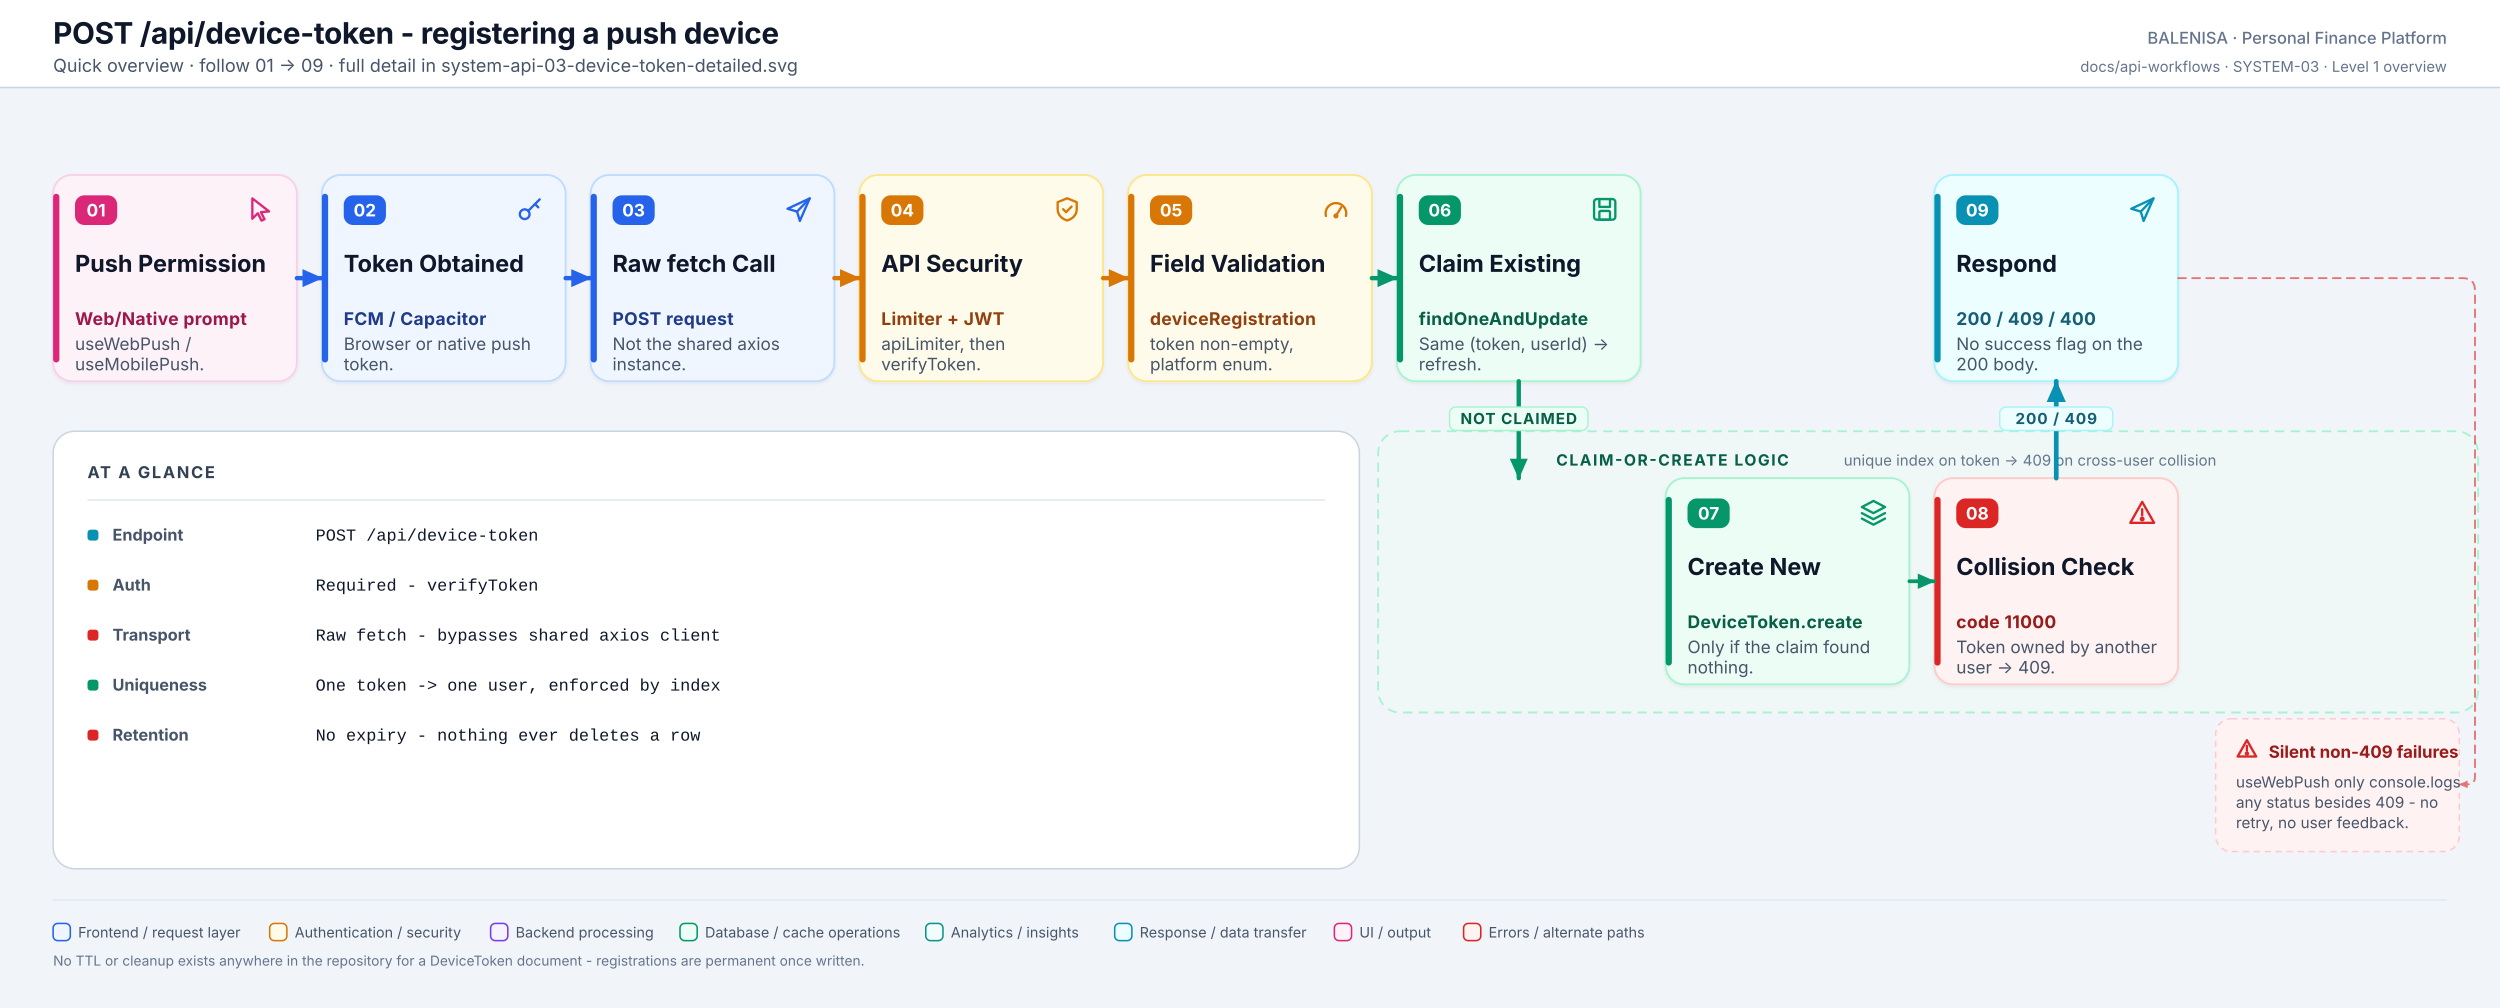
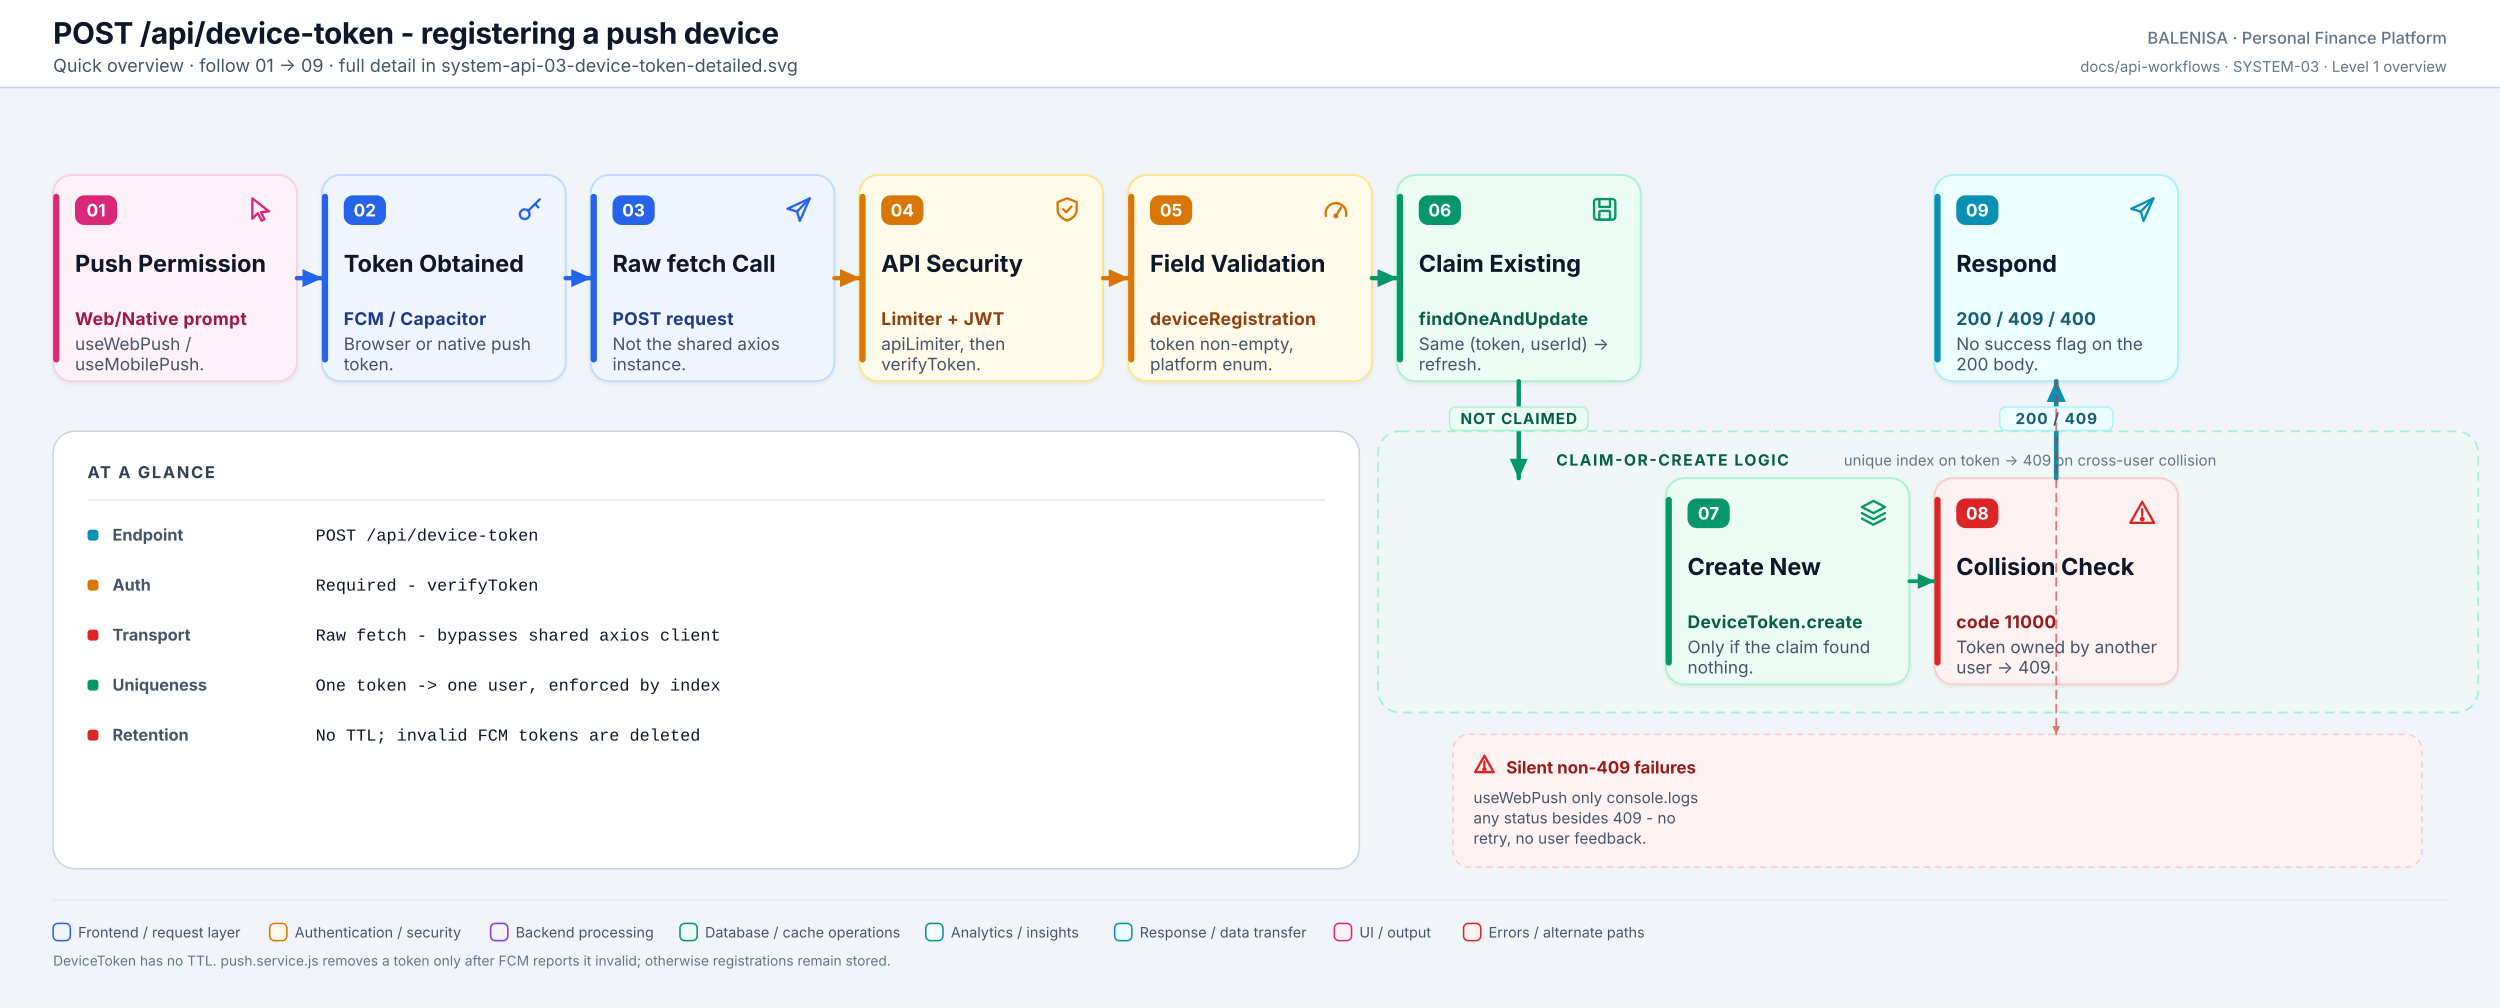
<svg xmlns="http://www.w3.org/2000/svg" width="1600" height="645" viewBox="0 0 1600 645" role="img">
  <defs>
    <filter id="cardShadow" x="-20%" y="-20%" width="140%" height="150%">
      <feDropShadow dx="0" dy="1" stdDeviation="1.25" flood-color="#0F172A" flood-opacity="0.07" />
    </filter>
    <filter id="regionShadow" x="-10%" y="-10%" width="120%" height="120%">
      <feDropShadow dx="0" dy="1" stdDeviation="1.5" flood-color="#0F172A" flood-opacity="0.04" />
    </filter>
    <marker id="arrow-frontend" viewBox="0 0 10 10" refX="8.2" refY="5" markerWidth="5.4" markerHeight="5.4" orient="auto-start-reverse">
      <path d="M 0 1.2 L 8.6 5 L 0 8.8 z" fill="#2563EB" />
    </marker>
    <marker id="arrow-auth" viewBox="0 0 10 10" refX="8.2" refY="5" markerWidth="5.4" markerHeight="5.4" orient="auto-start-reverse">
      <path d="M 0 1.2 L 8.6 5 L 0 8.8 z" fill="#D97706" />
    </marker>
    <marker id="arrow-backend" viewBox="0 0 10 10" refX="8.2" refY="5" markerWidth="5.4" markerHeight="5.4" orient="auto-start-reverse">
      <path d="M 0 1.2 L 8.6 5 L 0 8.8 z" fill="#7C3AED" />
    </marker>
    <marker id="arrow-database" viewBox="0 0 10 10" refX="8.2" refY="5" markerWidth="5.4" markerHeight="5.4" orient="auto-start-reverse">
      <path d="M 0 1.2 L 8.6 5 L 0 8.8 z" fill="#059669" />
    </marker>
    <marker id="arrow-insights" viewBox="0 0 10 10" refX="8.2" refY="5" markerWidth="5.4" markerHeight="5.4" orient="auto-start-reverse">
      <path d="M 0 1.2 L 8.6 5 L 0 8.8 z" fill="#0D9488" />
    </marker>
    <marker id="arrow-response" viewBox="0 0 10 10" refX="8.2" refY="5" markerWidth="5.4" markerHeight="5.4" orient="auto-start-reverse">
      <path d="M 0 1.2 L 8.6 5 L 0 8.8 z" fill="#0891B2" />
    </marker>
    <marker id="arrow-ui" viewBox="0 0 10 10" refX="8.2" refY="5" markerWidth="5.4" markerHeight="5.4" orient="auto-start-reverse">
      <path d="M 0 1.2 L 8.6 5 L 0 8.8 z" fill="#DB2777" />
    </marker>
    <marker id="arrow-error" viewBox="0 0 10 10" refX="8.2" refY="5" markerWidth="5.4" markerHeight="5.4" orient="auto-start-reverse">
      <path d="M 0 1.2 L 8.6 5 L 0 8.8 z" fill="#DC2626" />
    </marker>
  </defs>
  <rect width="1600" height="645" fill="#F1F5F9" />
  <rect x="0" y="0" width="1600" height="56" fill="#FFFFFF" />
  <path d="M 0 56 H 1600" stroke="#CBD5E1" stroke-width="1" />
  <text x="34.0" y="28.0" font-family="Inter, 'Segoe UI', Arial, Helvetica, sans-serif" font-size="19.00" font-weight="700" fill="#0F172A" letter-spacing="-0.20" text-anchor="start" opacity="1.00">POST /api/device-token - registering a push device</text>
  <text x="34.0" y="46.0" font-family="Inter, 'Segoe UI', Arial, Helvetica, sans-serif" font-size="11.50" font-weight="400" fill="#475569" letter-spacing="0.00" text-anchor="start" opacity="1.00">Quick overview · follow 01 -&gt; 09 · full detail in system-api-03-device-token-detailed.svg</text>
  <text x="1566.0" y="28.0" font-family="Inter, 'Segoe UI', Arial, Helvetica, sans-serif" font-size="10.50" font-weight="500" fill="#64748B" letter-spacing="0.00" text-anchor="end" opacity="1.00">BALENISA · Personal Finance Platform</text>
  <text x="1566.0" y="46.0" font-family="Inter, 'Segoe UI', Arial, Helvetica, sans-serif" font-size="9.50" font-weight="400" fill="#64748B" letter-spacing="0.00" text-anchor="end" opacity="1.00">docs/api-workflows · SYSTEM-03 · Level 1 overview</text>
  <rect x="882.0" y="276.0" width="704.0" height="180.0" rx="14" fill="#ECFDF5" fill-opacity="0.4" stroke="#A7F3D0" stroke-width="1.2" stroke-dasharray="6 4" />
  <text x="996.0" y="298.0" font-family="Inter, 'Segoe UI', Arial, Helvetica, sans-serif" font-size="10.00" font-weight="700" fill="#065F46" letter-spacing="1.00" text-anchor="start" opacity="1.00">CLAIM-OR-CREATE LOGIC</text>
  <text x="1180.0" y="298.0" font-family="Inter, 'Segoe UI', Arial, Helvetica, sans-serif" font-size="9.60" font-weight="400" fill="#64748B" letter-spacing="0.00" text-anchor="start" opacity="1.00">unique index on token -&gt; 409 on cross-user collision</text>
  <g>
    <rect x="34.0" y="276.0" width="836.0" height="280.0" rx="14" fill="#FFFFFF" stroke="#CBD5E1" stroke-width="1" />
    <text x="56.0" y="306.0" font-family="Inter, 'Segoe UI', Arial, Helvetica, sans-serif" font-size="10.50" font-weight="700" fill="#334155" letter-spacing="1.10" text-anchor="start" opacity="1.00">AT A GLANCE</text>
    <path d="M 56.0 320.0 H 848.0" stroke="#E2E8F0" stroke-width="1" />
    <rect x="56.0" y="339.0" width="7" height="7" rx="2" fill="#0891B2" />
    <text x="72.0" y="346.0" font-family="Inter, 'Segoe UI', Arial, Helvetica, sans-serif" font-size="10.40" font-weight="700" fill="#475569" letter-spacing="0.00" text-anchor="start" opacity="1.00">Endpoint</text>
    <text x="202.0" y="346.0" font-family="'JetBrains Mono', 'Cascadia Mono', 'Liberation Mono', Consolas, monospace" font-size="10.80" font-weight="400" fill="#0F172A" letter-spacing="0.00" text-anchor="start" opacity="1.00">POST /api/device-token</text>
    <rect x="56.0" y="371.0" width="7" height="7" rx="2" fill="#D97706" />
    <text x="72.0" y="378.0" font-family="Inter, 'Segoe UI', Arial, Helvetica, sans-serif" font-size="10.40" font-weight="700" fill="#475569" letter-spacing="0.00" text-anchor="start" opacity="1.00">Auth</text>
    <text x="202.0" y="378.0" font-family="'JetBrains Mono', 'Cascadia Mono', 'Liberation Mono', Consolas, monospace" font-size="10.80" font-weight="400" fill="#0F172A" letter-spacing="0.00" text-anchor="start" opacity="1.00">Required - verifyToken</text>
    <rect x="56.0" y="403.0" width="7" height="7" rx="2" fill="#DC2626" />
    <text x="72.0" y="410.0" font-family="Inter, 'Segoe UI', Arial, Helvetica, sans-serif" font-size="10.40" font-weight="700" fill="#475569" letter-spacing="0.00" text-anchor="start" opacity="1.00">Transport</text>
    <text x="202.0" y="410.0" font-family="'JetBrains Mono', 'Cascadia Mono', 'Liberation Mono', Consolas, monospace" font-size="10.80" font-weight="400" fill="#0F172A" letter-spacing="0.00" text-anchor="start" opacity="1.00">Raw fetch - bypasses shared axios client</text>
    <rect x="56.0" y="435.0" width="7" height="7" rx="2" fill="#059669" />
    <text x="72.0" y="442.0" font-family="Inter, 'Segoe UI', Arial, Helvetica, sans-serif" font-size="10.40" font-weight="700" fill="#475569" letter-spacing="0.00" text-anchor="start" opacity="1.00">Uniqueness</text>
    <text x="202.0" y="442.0" font-family="'JetBrains Mono', 'Cascadia Mono', 'Liberation Mono', Consolas, monospace" font-size="10.80" font-weight="400" fill="#0F172A" letter-spacing="0.00" text-anchor="start" opacity="1.00">One token -&gt; one user, enforced by index</text>
    <rect x="56.0" y="467.0" width="7" height="7" rx="2" fill="#DC2626" />
    <text x="72.0" y="474.0" font-family="Inter, 'Segoe UI', Arial, Helvetica, sans-serif" font-size="10.40" font-weight="700" fill="#475569" letter-spacing="0.00" text-anchor="start" opacity="1.00">Retention</text>
-     <text x="202.0" y="474.0" font-family="'JetBrains Mono', 'Cascadia Mono', 'Liberation Mono', Consolas, monospace" font-size="10.80" font-weight="400" fill="#0F172A" letter-spacing="0.00" text-anchor="start" opacity="1.00">No expiry - nothing ever deletes a row</text>
+     <text x="202.0" y="474.0" font-family="'JetBrains Mono', 'Cascadia Mono', 'Liberation Mono', Consolas, monospace" font-size="10.80" font-weight="400" fill="#0F172A" letter-spacing="0.00" text-anchor="start" opacity="1.00">No TTL; invalid FCM tokens are deleted</text>
  </g>
  <g>
    <rect x="34.0" y="112.0" width="156.0" height="132.0" rx="12" fill="#FDF2F8" stroke="#FBCFE8" stroke-width="1.2" filter="url(#cardShadow)" />
    <rect x="34.0" y="124.0" width="4" height="108.0" rx="2" fill="#DB2777" />
    <rect x="48.0" y="125.0" width="27" height="19" rx="6" fill="#DB2777" />
    <text x="61.5" y="138.5" font-family="Inter, 'Segoe UI', Arial, Helvetica, sans-serif" font-size="11.00" font-weight="700" fill="#FFFFFF" letter-spacing="0.00" text-anchor="middle" opacity="1.00">01</text>
    <g transform="translate(158.0,125.0) scale(1.000)" fill="none" stroke="#DB2777" stroke-width="1.50" stroke-linecap="round" stroke-linejoin="round">
      <path d="M3.5 2 L3.5 15 L7 11.5 L9.4 16.2 L11.3 15.3 L9 10.8 L14.2 10.3 Z" />
    </g>
    <text x="48.0" y="174.0" font-family="Inter, 'Segoe UI', Arial, Helvetica, sans-serif" font-size="15.00" font-weight="650" fill="#0F172A" letter-spacing="0.00" text-anchor="start" opacity="1.00">Push Permission</text>
    <text x="48.0" y="208.0" font-family="Inter, 'Segoe UI', Arial, Helvetica, sans-serif" font-size="11.20" font-weight="700" fill="#9D174D" letter-spacing="0.20" text-anchor="start" opacity="1.00">Web/Native prompt</text>
    <text x="48.0" y="224.0" font-family="Inter, 'Segoe UI', Arial, Helvetica, sans-serif" font-size="11.00" font-weight="400" fill="#475569" letter-spacing="0.00" text-anchor="start" opacity="1.00">useWebPush /</text>
    <text x="48.0" y="237.0" font-family="Inter, 'Segoe UI', Arial, Helvetica, sans-serif" font-size="11.00" font-weight="400" fill="#475569" letter-spacing="0.00" text-anchor="start" opacity="1.00">useMobilePush.</text>
  </g>
  <g>
    <rect x="206.0" y="112.0" width="156.0" height="132.0" rx="12" fill="#EFF6FF" stroke="#BFDBFE" stroke-width="1.2" filter="url(#cardShadow)" />
    <rect x="206.0" y="124.0" width="4" height="108.0" rx="2" fill="#2563EB" />
    <rect x="220.0" y="125.0" width="27" height="19" rx="6" fill="#2563EB" />
    <text x="233.5" y="138.5" font-family="Inter, 'Segoe UI', Arial, Helvetica, sans-serif" font-size="11.00" font-weight="700" fill="#FFFFFF" letter-spacing="0.00" text-anchor="middle" opacity="1.00">02</text>
    <g transform="translate(330.0,125.0) scale(1.000)" fill="none" stroke="#2563EB" stroke-width="1.50" stroke-linecap="round" stroke-linejoin="round">
      <circle cx="5.8" cy="12.1" r="3.1" />
      <path d="M8.1 9.9 L15.4 2.6" />
      <path d="M12.4 5.6 L14.5 7.7" />
    </g>
    <text x="220.0" y="174.0" font-family="Inter, 'Segoe UI', Arial, Helvetica, sans-serif" font-size="15.00" font-weight="650" fill="#0F172A" letter-spacing="0.00" text-anchor="start" opacity="1.00">Token Obtained</text>
    <text x="220.0" y="208.0" font-family="Inter, 'Segoe UI', Arial, Helvetica, sans-serif" font-size="11.20" font-weight="700" fill="#1E3A8A" letter-spacing="0.20" text-anchor="start" opacity="1.00">FCM / Capacitor</text>
    <text x="220.0" y="224.0" font-family="Inter, 'Segoe UI', Arial, Helvetica, sans-serif" font-size="11.00" font-weight="400" fill="#475569" letter-spacing="0.00" text-anchor="start" opacity="1.00">Browser or native push</text>
    <text x="220.0" y="237.0" font-family="Inter, 'Segoe UI', Arial, Helvetica, sans-serif" font-size="11.00" font-weight="400" fill="#475569" letter-spacing="0.00" text-anchor="start" opacity="1.00">token.</text>
  </g>
  <g>
    <rect x="378.0" y="112.0" width="156.0" height="132.0" rx="12" fill="#EFF6FF" stroke="#BFDBFE" stroke-width="1.2" filter="url(#cardShadow)" />
    <rect x="378.0" y="124.0" width="4" height="108.0" rx="2" fill="#2563EB" />
    <rect x="392.0" y="125.0" width="27" height="19" rx="6" fill="#2563EB" />
    <text x="405.5" y="138.5" font-family="Inter, 'Segoe UI', Arial, Helvetica, sans-serif" font-size="11.00" font-weight="700" fill="#FFFFFF" letter-spacing="0.00" text-anchor="middle" opacity="1.00">03</text>
    <g transform="translate(502.0,125.0) scale(1.000)" fill="none" stroke="#2563EB" stroke-width="1.50" stroke-linecap="round" stroke-linejoin="round">
      <path d="M16.2 2 L2 8.6 L8.1 10.4 L9.9 16.4 Z" />
      <path d="M16.2 2 L8.1 10.4" />
    </g>
    <text x="392.0" y="174.0" font-family="Inter, 'Segoe UI', Arial, Helvetica, sans-serif" font-size="15.00" font-weight="650" fill="#0F172A" letter-spacing="0.00" text-anchor="start" opacity="1.00">Raw fetch Call</text>
    <text x="392.0" y="208.0" font-family="Inter, 'Segoe UI', Arial, Helvetica, sans-serif" font-size="11.20" font-weight="700" fill="#1E3A8A" letter-spacing="0.20" text-anchor="start" opacity="1.00">POST request</text>
    <text x="392.0" y="224.0" font-family="Inter, 'Segoe UI', Arial, Helvetica, sans-serif" font-size="11.00" font-weight="400" fill="#475569" letter-spacing="0.00" text-anchor="start" opacity="1.00">Not the shared axios</text>
    <text x="392.0" y="237.0" font-family="Inter, 'Segoe UI', Arial, Helvetica, sans-serif" font-size="11.00" font-weight="400" fill="#475569" letter-spacing="0.00" text-anchor="start" opacity="1.00">instance.</text>
  </g>
  <g>
    <rect x="550.0" y="112.0" width="156.0" height="132.0" rx="12" fill="#FFFBEB" stroke="#FDE68A" stroke-width="1.2" filter="url(#cardShadow)" />
    <rect x="550.0" y="124.0" width="4" height="108.0" rx="2" fill="#D97706" />
    <rect x="564.0" y="125.0" width="27" height="19" rx="6" fill="#D97706" />
    <text x="577.5" y="138.5" font-family="Inter, 'Segoe UI', Arial, Helvetica, sans-serif" font-size="11.00" font-weight="700" fill="#FFFFFF" letter-spacing="0.00" text-anchor="middle" opacity="1.00">04</text>
    <g transform="translate(674.0,125.0) scale(1.000)" fill="none" stroke="#D97706" stroke-width="1.50" stroke-linecap="round" stroke-linejoin="round">
      <path d="M9 1.9 L15.1 4.4 V8.9 c0 4-3.1 6.3-6.1 7.2 -3-0.9-6.1-3.2-6.1-7.2 V4.4 Z" />
      <path d="M6.4 8.9 L8.3 10.8 L11.8 7.2" />
    </g>
    <text x="564.0" y="174.0" font-family="Inter, 'Segoe UI', Arial, Helvetica, sans-serif" font-size="15.00" font-weight="650" fill="#0F172A" letter-spacing="0.00" text-anchor="start" opacity="1.00">API Security</text>
    <text x="564.0" y="208.0" font-family="Inter, 'Segoe UI', Arial, Helvetica, sans-serif" font-size="11.20" font-weight="700" fill="#92400E" letter-spacing="0.20" text-anchor="start" opacity="1.00">Limiter + JWT</text>
    <text x="564.0" y="224.0" font-family="Inter, 'Segoe UI', Arial, Helvetica, sans-serif" font-size="11.00" font-weight="400" fill="#475569" letter-spacing="0.00" text-anchor="start" opacity="1.00">apiLimiter, then</text>
    <text x="564.0" y="237.0" font-family="Inter, 'Segoe UI', Arial, Helvetica, sans-serif" font-size="11.00" font-weight="400" fill="#475569" letter-spacing="0.00" text-anchor="start" opacity="1.00">verifyToken.</text>
  </g>
  <g>
    <rect x="722.0" y="112.0" width="156.0" height="132.0" rx="12" fill="#FFFBEB" stroke="#FDE68A" stroke-width="1.2" filter="url(#cardShadow)" />
    <rect x="722.0" y="124.0" width="4" height="108.0" rx="2" fill="#D97706" />
    <rect x="736.0" y="125.0" width="27" height="19" rx="6" fill="#D97706" />
    <text x="749.5" y="138.5" font-family="Inter, 'Segoe UI', Arial, Helvetica, sans-serif" font-size="11.00" font-weight="700" fill="#FFFFFF" letter-spacing="0.00" text-anchor="middle" opacity="1.00">05</text>
    <g transform="translate(846.0,125.0) scale(1.000)" fill="none" stroke="#D97706" stroke-width="1.50" stroke-linecap="round" stroke-linejoin="round">
      <path d="M2.6 13.2 a6.6 6.6 0 1 1 12.8 0" />
      <path d="M9 13.2 L12.4 7.6" />
      <circle cx="9" cy="13.2" r="0.9" />
    </g>
    <text x="736.0" y="174.0" font-family="Inter, 'Segoe UI', Arial, Helvetica, sans-serif" font-size="15.00" font-weight="650" fill="#0F172A" letter-spacing="0.00" text-anchor="start" opacity="1.00">Field Validation</text>
    <text x="736.0" y="208.0" font-family="Inter, 'Segoe UI', Arial, Helvetica, sans-serif" font-size="11.20" font-weight="700" fill="#92400E" letter-spacing="0.20" text-anchor="start" opacity="1.00">deviceRegistration</text>
    <text x="736.0" y="224.0" font-family="Inter, 'Segoe UI', Arial, Helvetica, sans-serif" font-size="11.00" font-weight="400" fill="#475569" letter-spacing="0.00" text-anchor="start" opacity="1.00">token non-empty,</text>
    <text x="736.0" y="237.0" font-family="Inter, 'Segoe UI', Arial, Helvetica, sans-serif" font-size="11.00" font-weight="400" fill="#475569" letter-spacing="0.00" text-anchor="start" opacity="1.00">platform enum.</text>
  </g>
  <g>
    <rect x="894.0" y="112.0" width="156.0" height="132.0" rx="12" fill="#ECFDF5" stroke="#A7F3D0" stroke-width="1.2" filter="url(#cardShadow)" />
    <rect x="894.0" y="124.0" width="4" height="108.0" rx="2" fill="#059669" />
    <rect x="908.0" y="125.0" width="27" height="19" rx="6" fill="#059669" />
    <text x="921.5" y="138.5" font-family="Inter, 'Segoe UI', Arial, Helvetica, sans-serif" font-size="11.00" font-weight="700" fill="#FFFFFF" letter-spacing="0.00" text-anchor="middle" opacity="1.00">06</text>
    <g transform="translate(1018.0,125.0) scale(1.000)" fill="none" stroke="#059669" stroke-width="1.50" stroke-linecap="round" stroke-linejoin="round">
      <rect x="2.2" y="2.4" width="13.6" height="13.2" rx="1.8" />
      <path d="M5.6 2.4 V7.4 H12.4 V2.4" />
      <rect x="5.6" y="10" width="6.8" height="5.6" rx="0.8" />
    </g>
    <text x="908.0" y="174.0" font-family="Inter, 'Segoe UI', Arial, Helvetica, sans-serif" font-size="15.00" font-weight="650" fill="#0F172A" letter-spacing="0.00" text-anchor="start" opacity="1.00">Claim Existing</text>
    <text x="908.0" y="208.0" font-family="Inter, 'Segoe UI', Arial, Helvetica, sans-serif" font-size="11.20" font-weight="700" fill="#065F46" letter-spacing="0.20" text-anchor="start" opacity="1.00">findOneAndUpdate</text>
    <text x="908.0" y="224.0" font-family="Inter, 'Segoe UI', Arial, Helvetica, sans-serif" font-size="11.00" font-weight="400" fill="#475569" letter-spacing="0.00" text-anchor="start" opacity="1.00">Same (token, userId) -&gt;</text>
    <text x="908.0" y="237.0" font-family="Inter, 'Segoe UI', Arial, Helvetica, sans-serif" font-size="11.00" font-weight="400" fill="#475569" letter-spacing="0.00" text-anchor="start" opacity="1.00">refresh.</text>
  </g>
  <g>
    <rect x="1238.0" y="112.0" width="156.0" height="132.0" rx="12" fill="#ECFEFF" stroke="#A5F3FC" stroke-width="1.2" filter="url(#cardShadow)" />
    <rect x="1238.0" y="124.0" width="4" height="108.0" rx="2" fill="#0891B2" />
    <rect x="1252.0" y="125.0" width="27" height="19" rx="6" fill="#0891B2" />
    <text x="1265.5" y="138.5" font-family="Inter, 'Segoe UI', Arial, Helvetica, sans-serif" font-size="11.00" font-weight="700" fill="#FFFFFF" letter-spacing="0.00" text-anchor="middle" opacity="1.00">09</text>
    <g transform="translate(1362.0,125.0) scale(1.000)" fill="none" stroke="#0891B2" stroke-width="1.50" stroke-linecap="round" stroke-linejoin="round">
      <path d="M16.2 2 L2 8.6 L8.1 10.4 L9.9 16.4 Z" />
      <path d="M16.2 2 L8.1 10.4" />
    </g>
    <text x="1252.0" y="174.0" font-family="Inter, 'Segoe UI', Arial, Helvetica, sans-serif" font-size="15.00" font-weight="650" fill="#0F172A" letter-spacing="0.00" text-anchor="start" opacity="1.00">Respond</text>
    <text x="1252.0" y="208.0" font-family="Inter, 'Segoe UI', Arial, Helvetica, sans-serif" font-size="11.20" font-weight="700" fill="#155E75" letter-spacing="0.20" text-anchor="start" opacity="1.00">200 / 409 / 400</text>
    <text x="1252.0" y="224.0" font-family="Inter, 'Segoe UI', Arial, Helvetica, sans-serif" font-size="11.00" font-weight="400" fill="#475569" letter-spacing="0.00" text-anchor="start" opacity="1.00">No success flag on the</text>
    <text x="1252.0" y="237.0" font-family="Inter, 'Segoe UI', Arial, Helvetica, sans-serif" font-size="11.00" font-weight="400" fill="#475569" letter-spacing="0.00" text-anchor="start" opacity="1.00">200 body.</text>
  </g>
  <g>
    <rect x="1066.0" y="306.0" width="156.0" height="132.0" rx="12" fill="#ECFDF5" stroke="#A7F3D0" stroke-width="1.2" filter="url(#cardShadow)" />
    <rect x="1066.0" y="318.0" width="4" height="108.0" rx="2" fill="#059669" />
    <rect x="1080.0" y="319.0" width="27" height="19" rx="6" fill="#059669" />
    <text x="1093.5" y="332.5" font-family="Inter, 'Segoe UI', Arial, Helvetica, sans-serif" font-size="11.00" font-weight="700" fill="#FFFFFF" letter-spacing="0.00" text-anchor="middle" opacity="1.00">07</text>
    <g transform="translate(1190.0,319.0) scale(1.000)" fill="none" stroke="#059669" stroke-width="1.50" stroke-linecap="round" stroke-linejoin="round">
      <path d="M9 1.6 L16.4 5.5 L9 9.4 L1.6 5.5 Z" />
      <path d="M1.6 9.4 L9 13.3 L16.4 9.4" />
      <path d="M1.6 12.9 L9 16.8 L16.4 12.9" />
    </g>
    <text x="1080.0" y="368.0" font-family="Inter, 'Segoe UI', Arial, Helvetica, sans-serif" font-size="15.00" font-weight="650" fill="#0F172A" letter-spacing="0.00" text-anchor="start" opacity="1.00">Create New</text>
    <text x="1080.0" y="402.0" font-family="Inter, 'Segoe UI', Arial, Helvetica, sans-serif" font-size="11.20" font-weight="700" fill="#065F46" letter-spacing="0.20" text-anchor="start" opacity="1.00">DeviceToken.create</text>
    <text x="1080.0" y="418.0" font-family="Inter, 'Segoe UI', Arial, Helvetica, sans-serif" font-size="11.00" font-weight="400" fill="#475569" letter-spacing="0.00" text-anchor="start" opacity="1.00">Only if the claim found</text>
    <text x="1080.0" y="431.0" font-family="Inter, 'Segoe UI', Arial, Helvetica, sans-serif" font-size="11.00" font-weight="400" fill="#475569" letter-spacing="0.00" text-anchor="start" opacity="1.00">nothing.</text>
  </g>
  <g>
    <rect x="1238.0" y="306.0" width="156.0" height="132.0" rx="12" fill="#FEF2F2" stroke="#FECACA" stroke-width="1.2" filter="url(#cardShadow)" />
    <rect x="1238.0" y="318.0" width="4" height="108.0" rx="2" fill="#DC2626" />
    <rect x="1252.0" y="319.0" width="27" height="19" rx="6" fill="#DC2626" />
    <text x="1265.5" y="332.5" font-family="Inter, 'Segoe UI', Arial, Helvetica, sans-serif" font-size="11.00" font-weight="700" fill="#FFFFFF" letter-spacing="0.00" text-anchor="middle" opacity="1.00">08</text>
    <g transform="translate(1362.0,319.0) scale(1.000)" fill="none" stroke="#DC2626" stroke-width="1.50" stroke-linecap="round" stroke-linejoin="round">
      <path d="M9 2.2 L16.6 15.6 H1.4 Z" />
      <path d="M9 6.9 V10.9" />
      <circle cx="9" cy="13.2" r="0.85" />
    </g>
    <text x="1252.0" y="368.0" font-family="Inter, 'Segoe UI', Arial, Helvetica, sans-serif" font-size="15.00" font-weight="650" fill="#0F172A" letter-spacing="0.00" text-anchor="start" opacity="1.00">Collision Check</text>
    <text x="1252.0" y="402.0" font-family="Inter, 'Segoe UI', Arial, Helvetica, sans-serif" font-size="11.20" font-weight="700" fill="#991B1B" letter-spacing="0.20" text-anchor="start" opacity="1.00">code 11000</text>
    <text x="1252.0" y="418.0" font-family="Inter, 'Segoe UI', Arial, Helvetica, sans-serif" font-size="11.00" font-weight="400" fill="#475569" letter-spacing="0.00" text-anchor="start" opacity="1.00">Token owned by another</text>
    <text x="1252.0" y="431.0" font-family="Inter, 'Segoe UI', Arial, Helvetica, sans-serif" font-size="11.00" font-weight="400" fill="#475569" letter-spacing="0.00" text-anchor="start" opacity="1.00">user -&gt; 409.</text>
  </g>
  <g>
-     <rect x="1418" y="460" width="156" height="85" rx="10" fill="#FEF2F2" stroke="#FECACA" stroke-width="1" stroke-dasharray="4 3" />
-     <g transform="translate(1431.0,472.0) scale(0.780)" fill="none" stroke="#DC2626" stroke-width="1.92" stroke-linecap="round" stroke-linejoin="round">
+     <rect x="930" y="470" width="620" height="85" rx="10" fill="#FEF2F2" stroke="#FECACA" stroke-width="1" stroke-dasharray="4 3" />
+     <g transform="translate(943.0,482.0) scale(0.780)" fill="none" stroke="#DC2626" stroke-width="1.92" stroke-linecap="round" stroke-linejoin="round">
      <path d="M9 2.2 L16.6 15.6 H1.4 Z" />
      <path d="M9 6.9 V10.9" />
      <circle cx="9" cy="13.2" r="0.85" />
    </g>
-     <text x="1452.0" y="485.0" font-family="Inter, 'Segoe UI', Arial, Helvetica, sans-serif" font-size="10.80" font-weight="700" fill="#991B1B" letter-spacing="0.00" text-anchor="start" opacity="1.00">Silent non-409 failures</text>
-     <text x="1431.0" y="504.0" font-family="Inter, 'Segoe UI', Arial, Helvetica, sans-serif" font-size="9.80" font-weight="400" fill="#475569" letter-spacing="0.00" text-anchor="start" opacity="1.00">useWebPush only console.logs</text>
-     <text x="1431.0" y="517.0" font-family="Inter, 'Segoe UI', Arial, Helvetica, sans-serif" font-size="9.80" font-weight="400" fill="#475569" letter-spacing="0.00" text-anchor="start" opacity="1.00">any status besides 409 - no</text>
-     <text x="1431.0" y="530.0" font-family="Inter, 'Segoe UI', Arial, Helvetica, sans-serif" font-size="9.80" font-weight="400" fill="#475569" letter-spacing="0.00" text-anchor="start" opacity="1.00">retry, no user feedback.</text>
+     <text x="964.0" y="495.0" font-family="Inter, 'Segoe UI', Arial, Helvetica, sans-serif" font-size="10.80" font-weight="700" fill="#991B1B" letter-spacing="0.00" text-anchor="start" opacity="1.00">Silent non-409 failures</text>
+     <text x="943.0" y="514.0" font-family="Inter, 'Segoe UI', Arial, Helvetica, sans-serif" font-size="9.80" font-weight="400" fill="#475569" letter-spacing="0.00" text-anchor="start" opacity="1.00">useWebPush only console.logs</text>
+     <text x="943.0" y="527.0" font-family="Inter, 'Segoe UI', Arial, Helvetica, sans-serif" font-size="9.80" font-weight="400" fill="#475569" letter-spacing="0.00" text-anchor="start" opacity="1.00">any status besides 409 - no</text>
+     <text x="943.0" y="540.0" font-family="Inter, 'Segoe UI', Arial, Helvetica, sans-serif" font-size="9.80" font-weight="400" fill="#475569" letter-spacing="0.00" text-anchor="start" opacity="1.00">retry, no user feedback.</text>
  </g>
  <path d="M 190.0 178.0 L 206.0 178.0" fill="none" stroke="#2563EB" stroke-width="2.80" marker-end="url(#arrow-frontend)" stroke-linecap="round" opacity="1.00" />
  <path d="M 362.0 178.0 L 378.0 178.0" fill="none" stroke="#2563EB" stroke-width="2.80" marker-end="url(#arrow-frontend)" stroke-linecap="round" opacity="1.00" />
  <path d="M 534.0 178.0 L 550.0 178.0" fill="none" stroke="#D97706" stroke-width="2.80" marker-end="url(#arrow-auth)" stroke-linecap="round" opacity="1.00" />
  <path d="M 706.0 178.0 L 722.0 178.0" fill="none" stroke="#D97706" stroke-width="2.80" marker-end="url(#arrow-auth)" stroke-linecap="round" opacity="1.00" />
  <path d="M 878.0 178.0 L 894.0 178.0" fill="none" stroke="#059669" stroke-width="2.80" marker-end="url(#arrow-database)" stroke-linecap="round" opacity="1.00" />
  <path d="M 972.0 244.0 L 972.0 306.0" fill="none" stroke="#059669" stroke-width="2.80" marker-end="url(#arrow-database)" stroke-linecap="round" opacity="1.00" />
  <g>
    <rect x="927.7" y="260.5" width="88.6" height="15" rx="4" fill="#ECFDF5" stroke="#A7F3D0" stroke-width="0.9" />
    <text x="972.0" y="271.4" font-family="Inter, 'Segoe UI', Arial, Helvetica, sans-serif" font-size="9.80" font-weight="700" fill="#065F46" letter-spacing="0.60" text-anchor="middle" opacity="1.00">NOT CLAIMED</text>
  </g>
  <path d="M 1222.0 372.0 L 1238.0 372.0" fill="none" stroke="#059669" stroke-width="2.40" marker-end="url(#arrow-database)" stroke-linecap="round" opacity="1.00" />
  <path d="M 1316.0 306.0 L 1316.0 244.0" fill="none" stroke="#0891B2" stroke-width="3.00" marker-end="url(#arrow-response)" stroke-linecap="round" opacity="1.00" />
  <g>
    <rect x="1279.8" y="260.5" width="72.4" height="15" rx="4" fill="#ECFEFF" stroke="#A5F3FC" stroke-width="0.9" />
    <text x="1316.0" y="271.4" font-family="Inter, 'Segoe UI', Arial, Helvetica, sans-serif" font-size="9.80" font-weight="700" fill="#155E75" letter-spacing="0.60" text-anchor="middle" opacity="1.00">200 / 409</text>
  </g>
-   <path d="M 1394.0 178.0 L 1576.0 178.0 Q 1584.0 178.0 1584.0 186.0 L 1584.0 497.0 Q 1584.0 502.0 1579.0 502.0 L 1574.0 502.0" fill="none" stroke="#DC2626" stroke-width="1.20" stroke-dasharray="5 4" marker-end="url(#arrow-error)" stroke-linecap="round" opacity="0.62" />
+   <path d="M 1316.0 244.0 L 1316.0 470.0" fill="none" stroke="#DC2626" stroke-width="1.20" stroke-dasharray="5 4" marker-end="url(#arrow-error)" stroke-linecap="round" opacity="0.62" />
  <path d="M 34 576 H 1566" stroke="#E2E8F0" stroke-width="1" />
  <rect x="34.0" y="591.0" width="11" height="11" rx="3" fill="#EFF6FF" stroke="#2563EB" stroke-width="1" />
  <text x="50.0" y="600.0" font-family="Inter, 'Segoe UI', Arial, Helvetica, sans-serif" font-size="9.20" font-weight="400" fill="#475569" letter-spacing="0.00" text-anchor="start" opacity="1.00">Frontend / request layer</text>
  <rect x="172.6" y="591.0" width="11" height="11" rx="3" fill="#FFFBEB" stroke="#D97706" stroke-width="1" />
  <text x="188.6" y="600.0" font-family="Inter, 'Segoe UI', Arial, Helvetica, sans-serif" font-size="9.20" font-weight="400" fill="#475569" letter-spacing="0.00" text-anchor="start" opacity="1.00">Authentication / security</text>
  <rect x="314.0" y="591.0" width="11" height="11" rx="3" fill="#F5F3FF" stroke="#7C3AED" stroke-width="1" />
  <text x="330.0" y="600.0" font-family="Inter, 'Segoe UI', Arial, Helvetica, sans-serif" font-size="9.20" font-weight="400" fill="#475569" letter-spacing="0.00" text-anchor="start" opacity="1.00">Backend processing</text>
  <rect x="435.2" y="591.0" width="11" height="11" rx="3" fill="#ECFDF5" stroke="#059669" stroke-width="1" />
  <text x="451.2" y="600.0" font-family="Inter, 'Segoe UI', Arial, Helvetica, sans-serif" font-size="9.20" font-weight="400" fill="#475569" letter-spacing="0.00" text-anchor="start" opacity="1.00">Database / cache operations</text>
  <rect x="592.5" y="591.0" width="11" height="11" rx="3" fill="#F0FDFA" stroke="#0D9488" stroke-width="1" />
  <text x="608.5" y="600.0" font-family="Inter, 'Segoe UI', Arial, Helvetica, sans-serif" font-size="9.20" font-weight="400" fill="#475569" letter-spacing="0.00" text-anchor="start" opacity="1.00">Analytics / insights</text>
  <rect x="713.4" y="591.0" width="11" height="11" rx="3" fill="#ECFEFF" stroke="#0891B2" stroke-width="1" />
  <text x="729.4" y="600.0" font-family="Inter, 'Segoe UI', Arial, Helvetica, sans-serif" font-size="9.20" font-weight="400" fill="#475569" letter-spacing="0.00" text-anchor="start" opacity="1.00">Response / data transfer</text>
  <rect x="854.0" y="591.0" width="11" height="11" rx="3" fill="#FDF2F8" stroke="#DB2777" stroke-width="1" />
  <text x="870.0" y="600.0" font-family="Inter, 'Segoe UI', Arial, Helvetica, sans-serif" font-size="9.20" font-weight="400" fill="#475569" letter-spacing="0.00" text-anchor="start" opacity="1.00">UI / output</text>
  <rect x="936.7" y="591.0" width="11" height="11" rx="3" fill="#FEF2F2" stroke="#DC2626" stroke-width="1" />
  <text x="952.7" y="600.0" font-family="Inter, 'Segoe UI', Arial, Helvetica, sans-serif" font-size="9.20" font-weight="400" fill="#475569" letter-spacing="0.00" text-anchor="start" opacity="1.00">Errors / alternate paths</text>
-   <text x="34.0" y="618.0" font-family="Inter, 'Segoe UI', Arial, Helvetica, sans-serif" font-size="8.80" font-weight="400" fill="#64748B" letter-spacing="0.00" text-anchor="start" opacity="1.00">No TTL or cleanup exists anywhere in the repository for a DeviceToken document - registrations are permanent once written.</text>
+   <text x="34.0" y="618.0" font-family="Inter, 'Segoe UI', Arial, Helvetica, sans-serif" font-size="8.80" font-weight="400" fill="#64748B" letter-spacing="0.00" text-anchor="start" opacity="1.00">DeviceToken has no TTL. push.service.js removes a token only after FCM reports it invalid; otherwise registrations remain stored.</text>
</svg>
